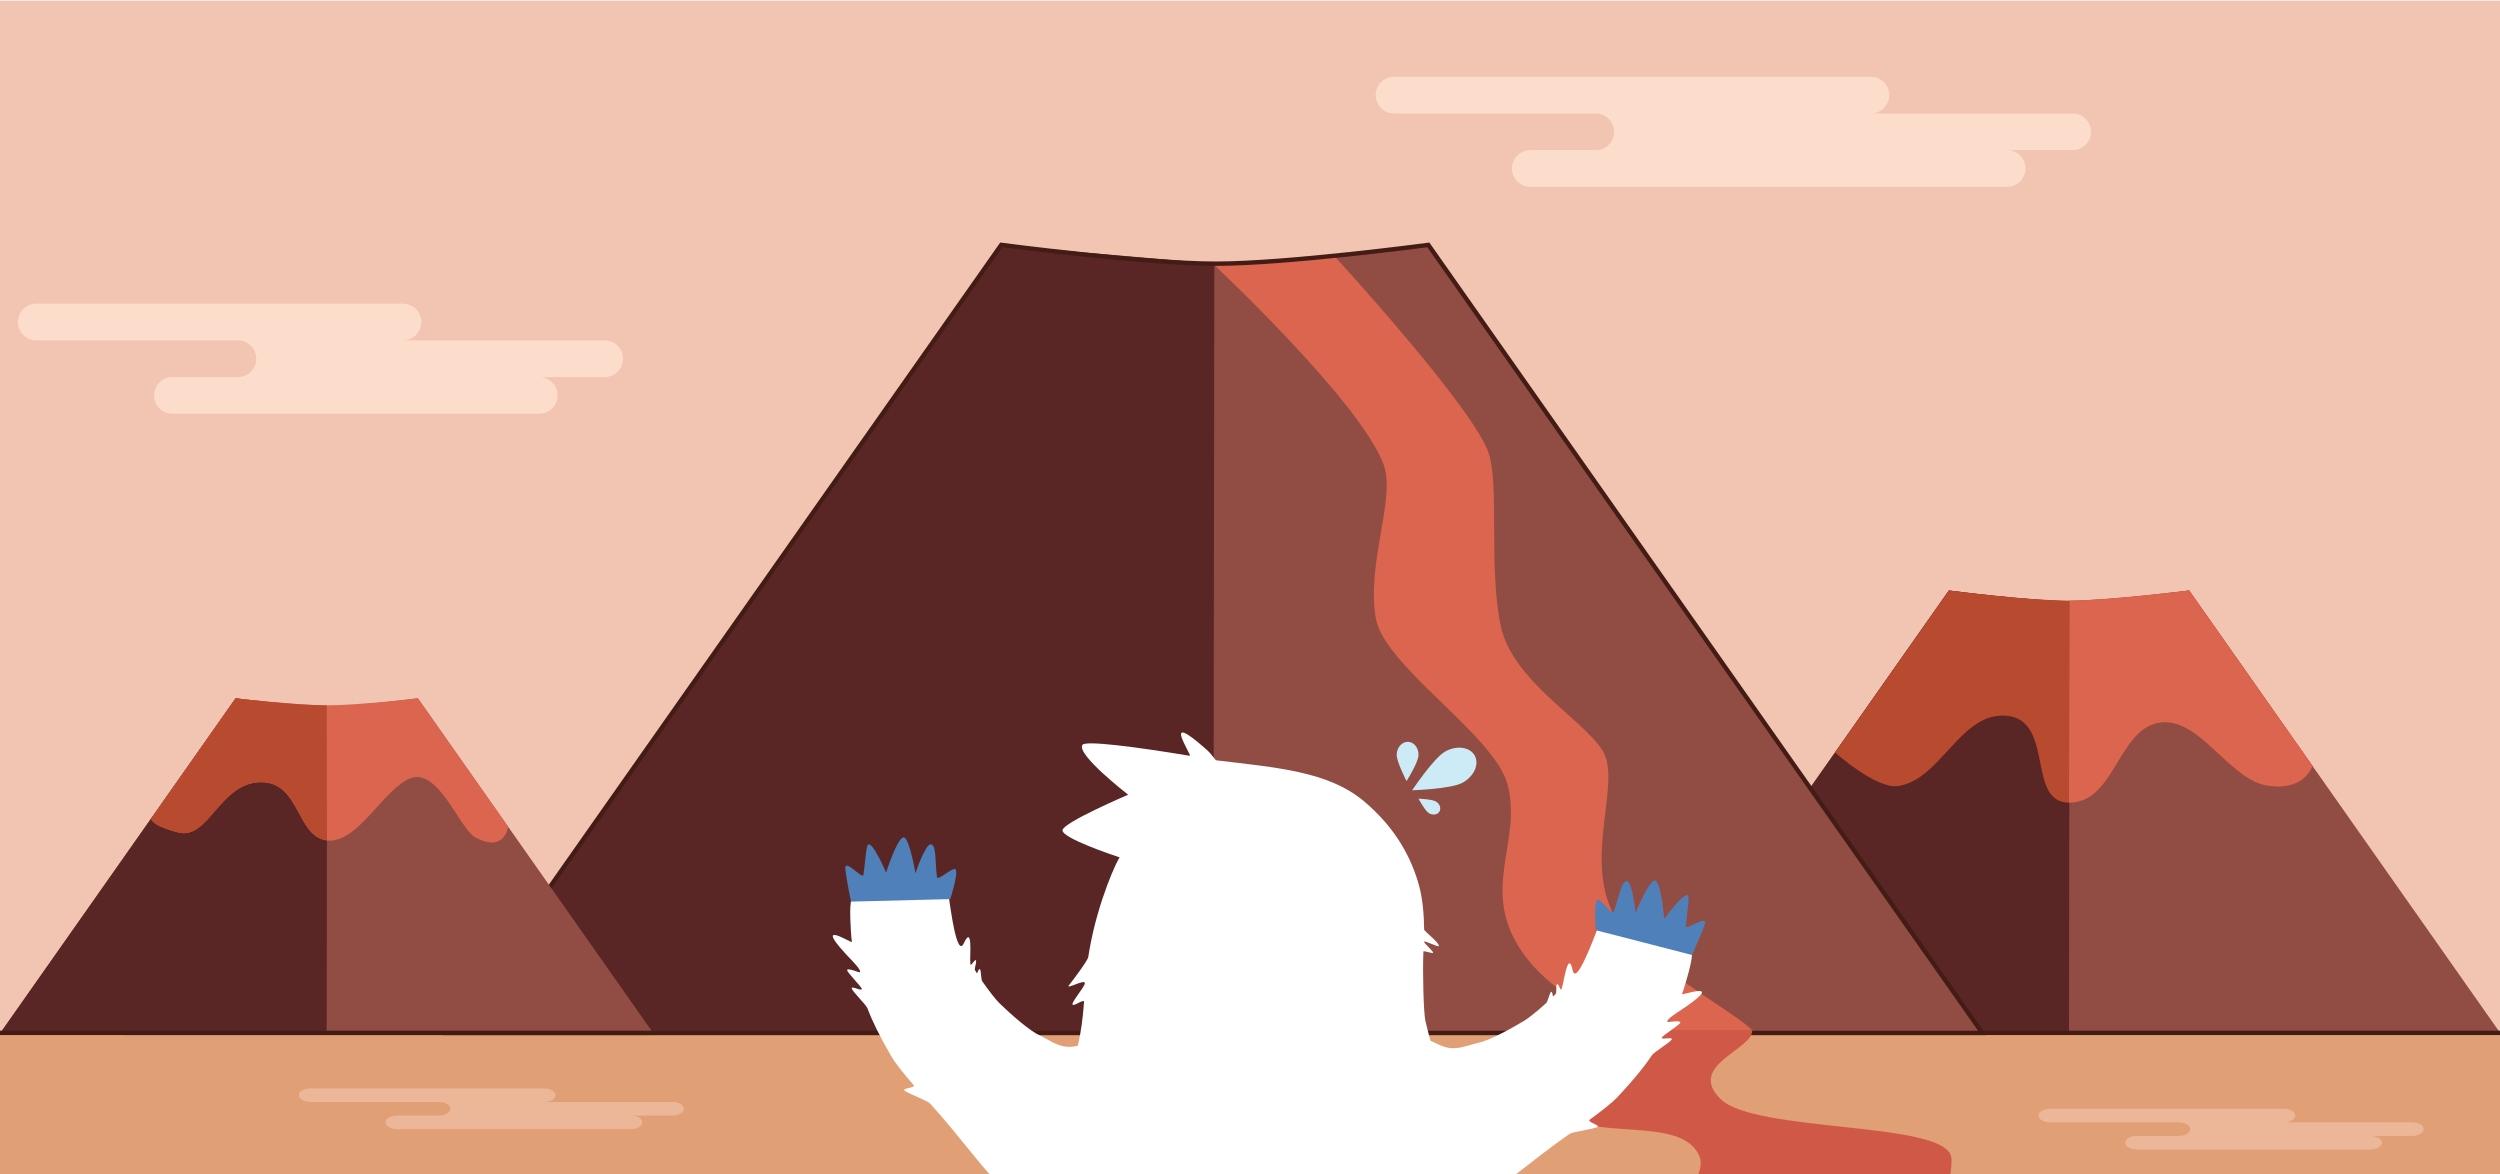
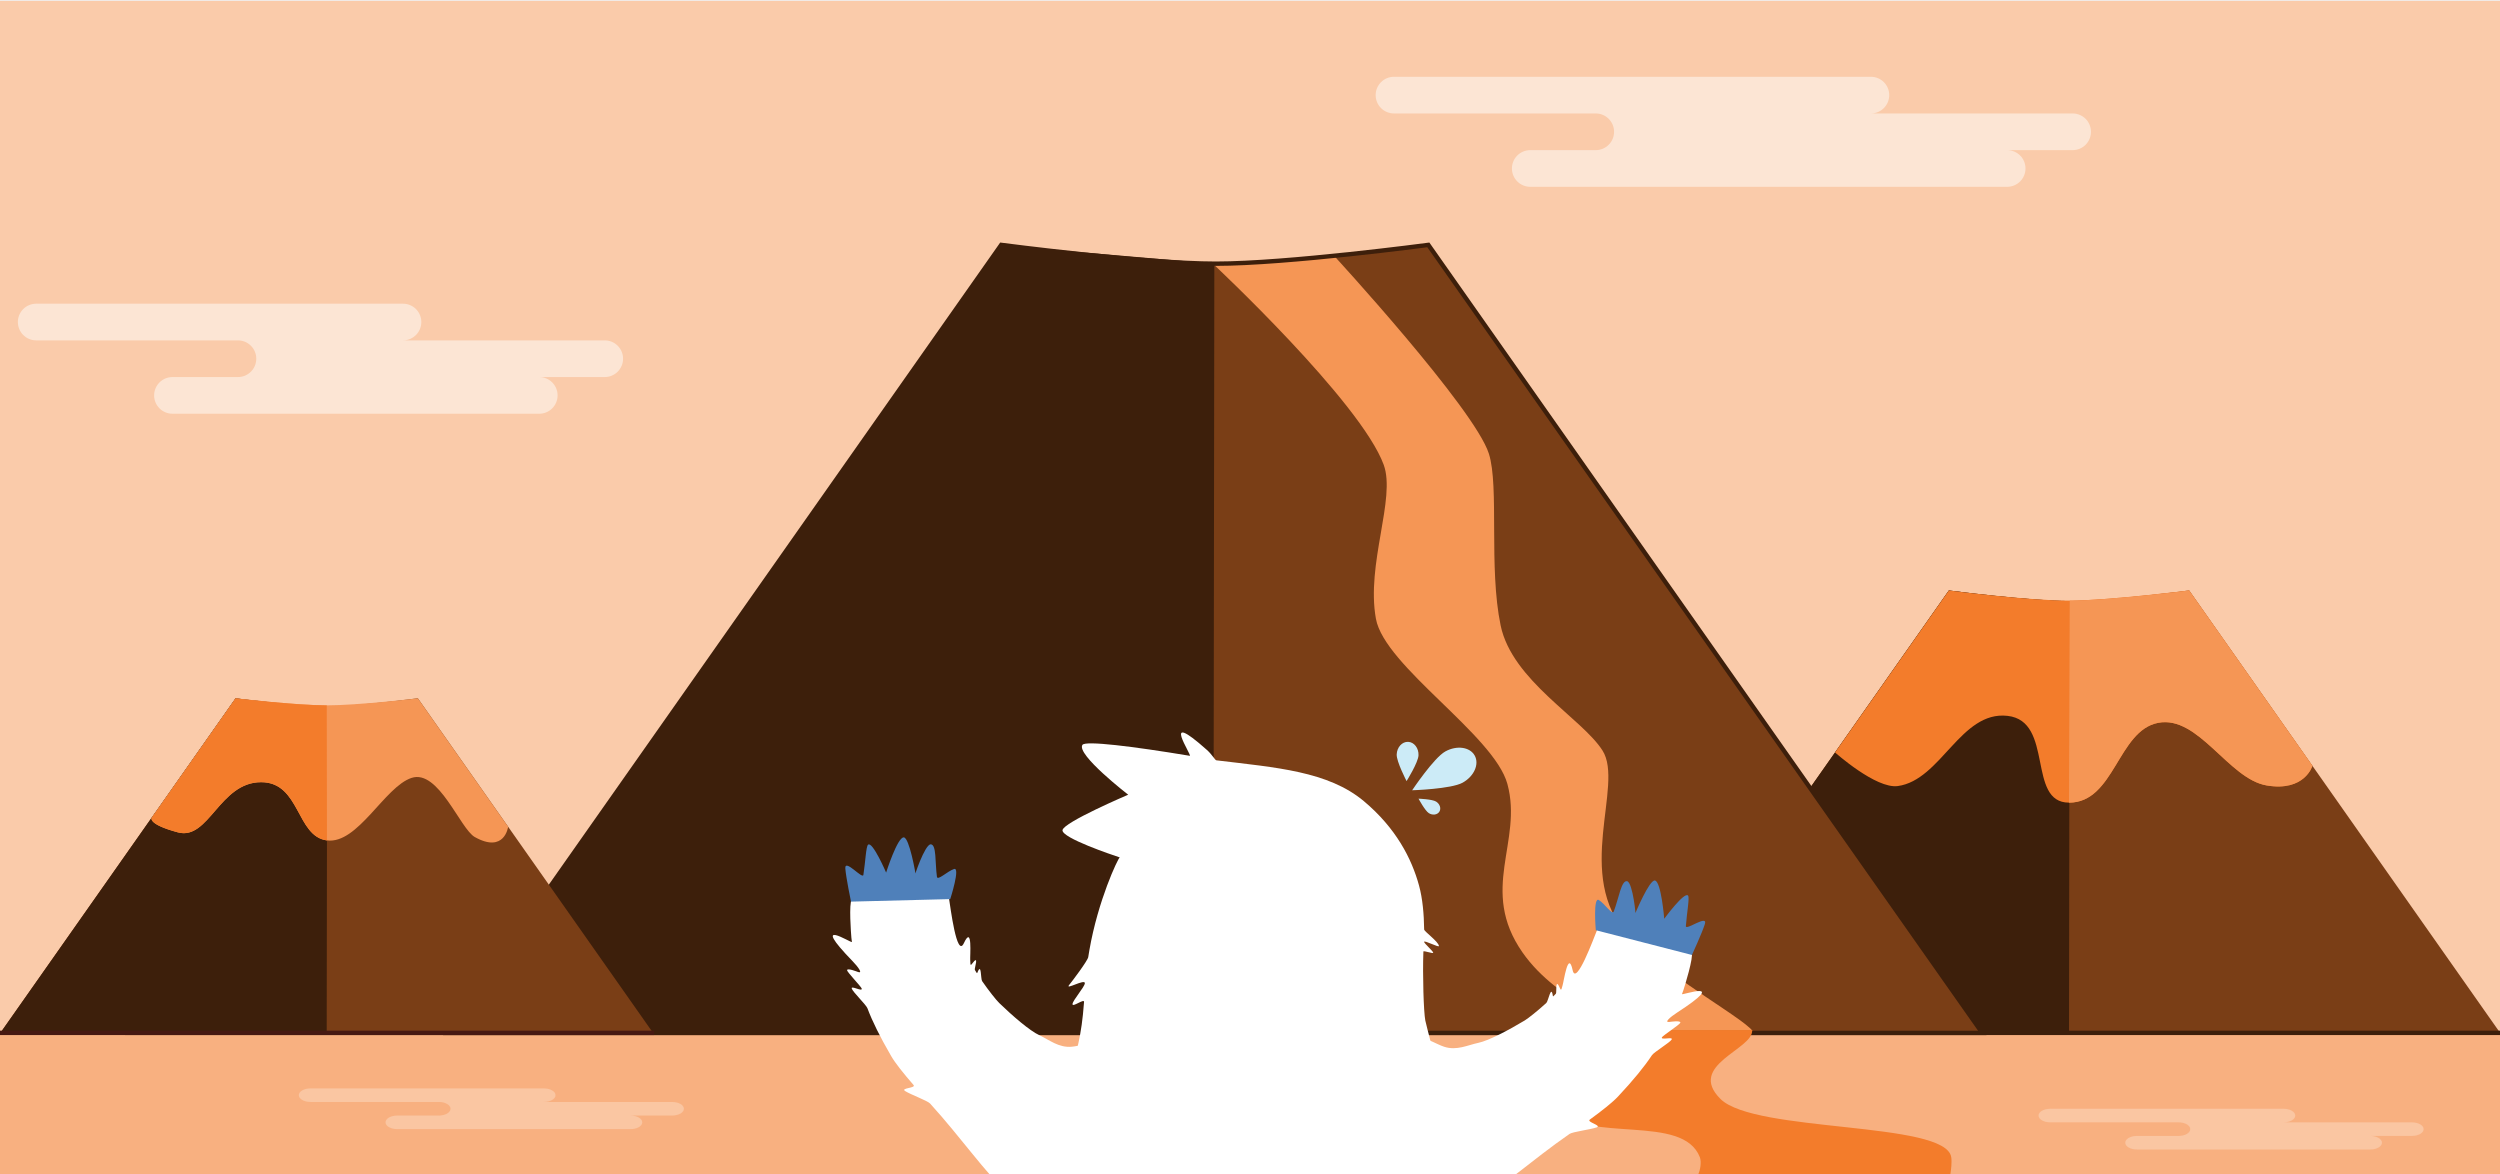
<svg xmlns="http://www.w3.org/2000/svg" version="1.1" id="Layer_1" x="0px" y="0px" viewBox="0 0 1704 800" enable-background="new 0 0 1704 800" xml:space="preserve">
  <style>
#Cloud_1 {animation: cloudDrift_1 200s linear infinite;}
#Cloud_2 {animation: cloudDrift_2 250s linear infinite;}

#Yeti_Arm-R {
    animation: yetiWave_right 0.5s linear infinite;
    transform-origin: 47% 97%;
    animation-delay: 0.4s;
}
#Yeti_Arm-L {
    animation: yetiWave_left 0.5s linear infinite;
    transform-origin: 50% 90%;
    animation-delay: 0.4s;
}
#Yeti_worry{animation: yetiWorry 1s linear infinite;}
    
#Volcano_small {animation: volcanoWiggle 0.2s linear 2;}
#Volcano_medium {animation: volcanoWiggle 0.2s linear 2;}
    
#smoke_r1 {animation: smokeRise 10s ease-out infinite; animation-delay: 1s;}
#smoke_r2 {animation: smokeRise 12s linear infinite; animation-delay: 2s;}
#smoke_r3 {animation: smokeRise 15s ease-out infinite; animation-delay: 3s;}
#smoke_r4 {animation: smokeRise 12s linear infinite; animation-delay; 5s;}

#smoke_l1 {animation: smokeRise 10s ease-out infinite; animation-delay: 1s;}
#smoke_l2 {animation: smokeRise 12s linear infinite; animation-delay: 2s;}
#smoke_l3 {animation: smokeRise 15s ease-out infinite; animation-delay: 3s;}
#smoke_l4 {animation: smokeRise 12s linear infinite; animation-delay; 5s;}
    
@keyframes cloudDrift_1{
    30% { opacity: 1; transform: translateX(1000px);}
    31% { opacity: 0; }
    60% { opacity: 0; transform: translateX(-1500px); }
    61% { opacity: 1; }
    100% { transform: translateX(0px); }
}
@keyframes cloudDrift_2{
    30% { opacity: 1; transform: translateX(2000px);}
    31% { opacity: 0; }
    90% { opacity: 0; transform: translateX(-700px); }
    91% { opacity: 1; }
    100% { transform: translateX(0px); }
}
@keyframes volcanoWiggle{
    25% { transform: translateX(10px); }
    75% { transform: translateX(-10px); }
    100% { transform: translateX(0); }    
}
@keyframes yetiWave_right {
    25% { transform: rotate(5deg); }
    75% { transform: rotate(-5deg); }
    100% { transform: rotate(0deg); }
}
@keyframes yetiWave_left {
    25% { transform: rotate(-5deg); }
    75% { transform: rotate(5deg); }
    100% { transform: rotate(0deg); }
}
@keyframes yetiWorry {
    45% {opacity: 1; transform: translate(5px, -8px);}
    46%  {transform: translate(5px, -8px);}
    55% {opacity: 0;}
    60% {opacity: 0, transform: translate(0, 0);}
    99% {opacity: 0;}
    100% {opacity: 1;}
}
    
@keyframes smokeRise{
    1% {opacity: 1; }
    70% { opacity: 0; }
    100% { opacity: 0; transform: translateY(-550px); }
}
</style>
  <g id="Background">
-     <rect x="-0.63" y="0.583" fill="#F2C4B2" width="1705.034" height="800.703" />
-     <polygon fill="#E19F75" points="1704.365,803.001 -0.72,802 -0.72,704 1704.659,704.105  " />
-     <path opacity="0.4" fill="#FCDDCC" d="M458.205,751.103h-87.5c4.393,0,7.955-2.073,7.955-4.629s-3.562-4.629-7.955-4.629H211.614   c-4.393,0-7.955,2.073-7.955,4.629s3.562,4.629,7.955,4.629h87.5c4.393,0,7.955,2.073,7.955,4.629s-3.561,4.629-7.955,4.629   h-28.398c-4.393,0-7.955,2.073-7.955,4.629s3.562,4.629,7.955,4.629h159.091c4.393,0,7.955-2.073,7.955-4.629   s-3.561-4.629-7.955-4.629h28.398c4.393,0,7.955-2.073,7.955-4.629S462.598,751.103,458.205,751.103z" />
-     <path opacity="0.4" fill="#FCDDCC" d="M1644.002,764.99h-87.5c4.393,0,7.955-2.073,7.955-4.629c0-2.556-3.562-4.629-7.955-4.629   h-159.091c-4.393,0-7.955,2.073-7.955,4.629c0,2.556,3.562,4.629,7.955,4.629h87.5c4.394,0,7.955,2.073,7.955,4.629   c0,2.556-3.561,4.629-7.955,4.629h-28.398c-4.393,0-7.954,2.073-7.954,4.629c0,2.556,3.562,4.629,7.954,4.629h159.091   c4.393,0,7.955-2.073,7.955-4.629c0-2.556-3.561-4.629-7.955-4.629h28.398c4.393,0,7.955-2.073,7.955-4.629   C1651.956,767.062,1648.395,764.99,1644.002,764.99z" />
+     <rect x="-0.63" y="0.583" fill="#facbaa" width="1705.034" height="800.703" />
+     <polygon fill="#f8b080" points="1704.365,803.001 -0.72,802 -0.72,704 1704.659,704.105  " />
+     <path opacity="0.4" fill="#fce5d4" d="M458.205,751.103h-87.5c4.393,0,7.955-2.073,7.955-4.629s-3.562-4.629-7.955-4.629H211.614   c-4.393,0-7.955,2.073-7.955,4.629s3.562,4.629,7.955,4.629h87.5c4.393,0,7.955,2.073,7.955,4.629s-3.561,4.629-7.955,4.629   h-28.398c-4.393,0-7.955,2.073-7.955,4.629s3.562,4.629,7.955,4.629h159.091c4.393,0,7.955-2.073,7.955-4.629   s-3.561-4.629-7.955-4.629h28.398c4.393,0,7.955-2.073,7.955-4.629S462.598,751.103,458.205,751.103z" />
+     <path opacity="0.4" fill="#fce5d4" d="M1644.002,764.99h-87.5c4.393,0,7.955-2.073,7.955-4.629c0-2.556-3.562-4.629-7.955-4.629   h-159.091c-4.393,0-7.955,2.073-7.955,4.629c0,2.556,3.562,4.629,7.955,4.629h87.5c4.394,0,7.955,2.073,7.955,4.629   c0,2.556-3.561,4.629-7.955,4.629h-28.398c-4.393,0-7.954,2.073-7.954,4.629c0,2.556,3.562,4.629,7.954,4.629h159.091   c4.393,0,7.955-2.073,7.955-4.629c0-2.556-3.561-4.629-7.955-4.629h28.398c4.393,0,7.955-2.073,7.955-4.629   C1651.956,767.062,1648.395,764.99,1644.002,764.99z" />
  </g>
-   <path id="Cloud_2" fill="#FCDDCC" d="M412.181,232h-137.5c6.903,0,12.5-5.597,12.5-12.5s-5.597-12.5-12.5-12.5h-250  c-6.903,0-12.5,5.597-12.5,12.5s5.597,12.5,12.5,12.5h137.5c6.904,0,12.5,5.597,12.5,12.5s-5.596,12.5-12.5,12.5h-44.626  c-6.903,0-12.5,5.597-12.5,12.5s5.597,12.5,12.5,12.5h250c6.904,0,12.5-5.597,12.5-12.5s-5.596-12.5-12.5-12.5h44.625  c6.903,0,12.5-5.597,12.5-12.5S419.084,232,412.181,232z" />
-   <path id="Cloud_1" fill="#FCDDCC" d="M1412.705,77.332h-137.5c6.903,0,12.5-5.597,12.5-12.5s-5.597-12.5-12.5-12.5H950.151  c-6.902,0-12.5,5.597-12.5,12.5c0,6.903,5.598,12.5,12.5,12.5h137.502c6.902,0,12.5,5.597,12.5,12.5s-5.598,12.5-12.5,12.5h-44.627  c-6.901,0-12.5,5.597-12.5,12.5s5.599,12.5,12.5,12.5h325.056c6.903,0,12.5-5.597,12.5-12.5s-5.597-12.5-12.5-12.5h44.625  c6.903,0,12.5-5.597,12.5-12.5S1419.61,77.332,1412.705,77.332z" />
-   <circle id="smoke_l1" fill="#E89D86" cx="171.632" cy="500" r="7.311" />
-   <circle id="smoke_l2" fill="#E89D86" cx="226.064" cy="500" r="7.134" />
-   <circle id="smoke_l3" fill="#E89D86" cx="190.085" cy="500" r="10.95" />
-   <circle id="smoke_l4" fill="#E89D86" cx="270.995" cy="500" r="7.134" />
-   <circle id="smoke_r1" fill="#E89D86" cx="1350.836" cy="450" r="9.487" />
-   <circle id="smoke_r2" fill="#E89D86" cx="1394.839" cy="450" r="9.258" />
-   <circle id="smoke_r3" fill="#E89D86" cx="1445.716" cy="450" r="14.21" />
-   <circle id="smoke_r4" fill="#E89D86" cx="1472.821" cy="450" r="9.258" />
+   <path id="Cloud_2" fill="#fce5d4" d="M412.181,232h-137.5c6.903,0,12.5-5.597,12.5-12.5s-5.597-12.5-12.5-12.5h-250  c-6.903,0-12.5,5.597-12.5,12.5s5.597,12.5,12.5,12.5h137.5c6.904,0,12.5,5.597,12.5,12.5s-5.596,12.5-12.5,12.5h-44.626  c-6.903,0-12.5,5.597-12.5,12.5s5.597,12.5,12.5,12.5h250c6.904,0,12.5-5.597,12.5-12.5s-5.596-12.5-12.5-12.5h44.625  c6.903,0,12.5-5.597,12.5-12.5S419.084,232,412.181,232z" />
+   <path id="Cloud_1" fill="#fce5d4" d="M1412.705,77.332h-137.5c6.903,0,12.5-5.597,12.5-12.5s-5.597-12.5-12.5-12.5H950.151  c-6.902,0-12.5,5.597-12.5,12.5c0,6.903,5.598,12.5,12.5,12.5h137.502c6.902,0,12.5,5.597,12.5,12.5s-5.598,12.5-12.5,12.5h-44.627  c-6.901,0-12.5,5.597-12.5,12.5s5.599,12.5,12.5,12.5h325.056c6.903,0,12.5-5.597,12.5-12.5s-5.597-12.5-12.5-12.5h44.625  c6.903,0,12.5-5.597,12.5-12.5S1419.61,77.332,1412.705,77.332z" />
+   <circle id="smoke_l1" fill="#f8b080" cx="171.632" cy="500" r="7.311" />
+   <circle id="smoke_l2" fill="#f8b080" cx="226.064" cy="500" r="7.134" />
+   <circle id="smoke_l3" fill="#f8b080" cx="190.085" cy="500" r="10.95" />
+   <circle id="smoke_l4" fill="#f8b080" cx="270.995" cy="500" r="7.134" />
+   <circle id="smoke_r1" fill="#f8b080" cx="1350.836" cy="450" r="9.487" />
+   <circle id="smoke_r2" fill="#f8b080" cx="1394.839" cy="450" r="9.258" />
+   <circle id="smoke_r3" fill="#f8b080" cx="1445.716" cy="450" r="14.21" />
+   <circle id="smoke_r4" fill="#f8b080" cx="1472.821" cy="450" r="9.258" />
  <g id="Volcano_medium">
-     <path fill="#914D43" d="M1492.115,402.462l65.261,92.84l147.142,209.322h-294.284h-294.284l147.142-209.322l65.264-92.843   c0,0,54.973,7.211,82.271,7.211S1492.115,402.462,1492.115,402.462z" />
-     <path fill="#5A2625" d="M1410.235,704.624h-294.284l147.142-209.322l65.264-92.843c0,0,54.973,7.211,82.271,7.211L1410.235,704.624   z" />
-     <path fill="#B84A30" d="M1492.115,402.462l65.261,92.84l18.765,26.694c0,0-5.198,17.798-31.208,13.357   c-26.01-4.44-46.423-48-73.954-42.671c-27.531,5.329-29.715,54.401-60.744,54.401c-28.909,0-9.964-55.605-41.935-59.158   c-31.972-3.552-45.208,43.808-74.793,47.855c-14.85,2.031-42.756-22.921-42.756-22.921l12.342-17.558l65.264-92.843   c0,0,55.081,7.081,82.379,6.934C1437.709,409.248,1492.115,402.462,1492.115,402.462z" />
-     <path fill="#DC654F" d="M1410.736,409.393c26.973-0.145,81.38-6.931,81.38-6.931l65.261,92.84l18.765,26.694   c0,0-5.198,17.798-31.208,13.357c-26.01-4.44-46.423-48-73.954-42.671c-27.531,5.329-29.715,54.401-60.744,54.401L1410.736,409.393   z" />
+     <path fill="#7a3e16" d="M1492.115,402.462l65.261,92.84l147.142,209.322h-294.284h-294.284l147.142-209.322l65.264-92.843   c0,0,54.973,7.211,82.271,7.211S1492.115,402.462,1492.115,402.462z" />
+     <path fill="#3d1f0b" d="M1410.235,704.624h-294.284l147.142-209.322l65.264-92.843c0,0,54.973,7.211,82.271,7.211L1410.235,704.624   z" />
+     <path fill="#f37c2b" d="M1492.115,402.462l65.261,92.84l18.765,26.694c0,0-5.198,17.798-31.208,13.357   c-26.01-4.44-46.423-48-73.954-42.671c-27.531,5.329-29.715,54.401-60.744,54.401c-28.909,0-9.964-55.605-41.935-59.158   c-31.972-3.552-45.208,43.808-74.793,47.855c-14.85,2.031-42.756-22.921-42.756-22.921l12.342-17.558l65.264-92.843   c0,0,55.081,7.081,82.379,6.934C1437.709,409.248,1492.115,402.462,1492.115,402.462z" />
+     <path fill="#f59655" d="M1410.736,409.393c26.973-0.145,81.38-6.931,81.38-6.931l65.261,92.84l18.765,26.694   c0,0-5.198,17.798-31.208,13.357c-26.01-4.44-46.423-48-73.954-42.671c-27.531,5.329-29.715,54.401-60.744,54.401L1410.736,409.393   z" />
  </g>
  <g id="Volcano_large">
-     <line id="Ground_x5F_line" fill="none" stroke="#431C15" stroke-width="3" stroke-miterlimit="10" x1="85.283" y1="704" x2="1704.78" y2="704" />
-     <path fill="#914D43" d="M973.552,166.919l116.012,165.037l261.567,372.102H827.997H304.862L566.43,331.956l116.016-165.043   c0,0,97.723,12.819,146.25,12.819S973.552,166.919,973.552,166.919z" />
-     <polygon fill="#5A2625" points="826.996,704.337 303.861,704.337 565.429,332.236 681.445,167.193 827.695,179.732  " />
-     <path fill="#DC654F" d="M1195.359,704.337c-0.62-7.142-58.7-37.419-85.744-66.9c-37.28-40.64-2.355-102.24-17.322-125.842   c-13.978-22.045-61.58-47.599-69.45-85.235c-8.256-39.481-0.874-94.809-8.042-117.183   C1004.92,278.33,909.15,174.177,909.15,174.177s-22.823,2.248-36.57,3.339c-19.324,1.533-45.886,2.216-45.886,2.216   s100.893,94.303,116.471,137.144c8.341,22.939-12.126,67.57-5.336,104.888c5.891,32.378,80.564,79.294,89.611,112.588   c10.748,39.555-19.639,71.99,10.34,114.886c24.34,34.826,70.605,48.014,70.605,55.099H1195.359z" />
-     <path fill="none" stroke="#431C15" stroke-width="3" stroke-miterlimit="10" d="M973.552,166.919l116.012,165.037l261.567,372.102   H827.997H304.862L566.43,331.956l116.016-165.043c0,0,97.723,12.819,146.25,12.819S973.552,166.919,973.552,166.919z" />
-     <path fill="#CF5946" d="M1107.289,702.096c0,15.813-71.374,30.463-48.006,54.001c23.368,23.538,87.629,2.702,99.313,32.593   c1.338,3.423,0.209,8.872-1.074,11.873h171.824c0.516-3.086,1.14-8.545,0.614-11.873c-3.895-24.634-133.901-16.43-157.269-39.627   c-23.368-23.197,22.715-33.81,21.573-46.967H1107.289z" />
+     <line id="Ground_x5F_line" fill="none" stroke="#3d1f0b" stroke-width="3" stroke-miterlimit="10" x1="85.283" y1="704" x2="1704.78" y2="704" />
+     <path fill="#7a3e16" d="M973.552,166.919l116.012,165.037l261.567,372.102H827.997H304.862L566.43,331.956l116.016-165.043   c0,0,97.723,12.819,146.25,12.819S973.552,166.919,973.552,166.919z" />
+     <polygon fill="#3d1f0b" points="826.996,704.337 303.861,704.337 565.429,332.236 681.445,167.193 827.695,179.732  " />
+     <path fill="#f59655" d="M1195.359,704.337c-0.62-7.142-58.7-37.419-85.744-66.9c-37.28-40.64-2.355-102.24-17.322-125.842   c-13.978-22.045-61.58-47.599-69.45-85.235c-8.256-39.481-0.874-94.809-8.042-117.183   C1004.92,278.33,909.15,174.177,909.15,174.177s-22.823,2.248-36.57,3.339c-19.324,1.533-45.886,2.216-45.886,2.216   s100.893,94.303,116.471,137.144c8.341,22.939-12.126,67.57-5.336,104.888c5.891,32.378,80.564,79.294,89.611,112.588   c10.748,39.555-19.639,71.99,10.34,114.886c24.34,34.826,70.605,48.014,70.605,55.099H1195.359z" />
+     <path fill="none" stroke="#3d1f0b" stroke-width="3" stroke-miterlimit="10" d="M973.552,166.919l116.012,165.037l261.567,372.102   H827.997H304.862L566.43,331.956l116.016-165.043c0,0,97.723,12.819,146.25,12.819S973.552,166.919,973.552,166.919z" />
+     <path fill="#f37c2b" d="M1107.289,702.096c0,15.813-71.374,30.463-48.006,54.001c23.368,23.538,87.629,2.702,99.313,32.593   c1.338,3.423,0.209,8.872-1.074,11.873h171.824c0.516-3.086,1.14-8.545,0.614-11.873c-3.895-24.634-133.901-16.43-157.269-39.627   c-23.368-23.197,22.715-33.81,21.573-46.967H1107.289z" />
  </g>
  <g id="Volcano_small">
-     <path fill="#914D43" d="M284.783,475.932l49.497,70.414l111.599,158.759H222.681H-0.518l111.599-158.759l49.499-70.417   c0,0,41.694,5.469,62.398,5.469S284.783,475.932,284.783,475.932z" />
-     <path fill="#5A2625" d="M222.681,705.166H-0.518l111.599-158.759l49.499-70.417c0,0,41.694,5.469,62.398,5.469L222.681,705.166z" />
-     <path fill="#DC654F" d="M222.857,572.828c-21.062-2.721-18.087-39.689-44.888-39.689c-28.374,0-35.626,39.88-56.704,34.206   c-21.078-5.674-17.833-10.002-17.833-10.002l7.688-10.937l49.499-70.417c0,0,41.396,4.786,62.1,4.787   c21.045,0.001,62.102-4.784,62.102-4.784l49.497,70.414l12.025,17.106c0,0-2.36,18.383-22.7,7.03   c-10.001-5.582-24.709-46.375-43.12-40.328C262.113,536.262,243.919,575.549,222.857,572.828z" />
-     <path fill="#B84A30" d="M222.857,572.828c-21.062-2.721-18.087-39.689-44.888-39.689c-28.374,0-35.626,39.88-56.704,34.206   c-21.078-5.674-17.833-10.002-17.833-10.002l7.688-10.937l49.499-70.417c0,0,41.396,4.786,62.1,4.787L222.857,572.828z" />
+     <path fill="#7a3e16" d="M284.783,475.932l49.497,70.414l111.599,158.759H222.681H-0.518l111.599-158.759l49.499-70.417   c0,0,41.694,5.469,62.398,5.469S284.783,475.932,284.783,475.932z" />
+     <path fill="#3d1f0b" d="M222.681,705.166H-0.518l111.599-158.759l49.499-70.417c0,0,41.694,5.469,62.398,5.469L222.681,705.166z" />
+     <path fill="#f59655" d="M222.857,572.828c-21.062-2.721-18.087-39.689-44.888-39.689c-28.374,0-35.626,39.88-56.704,34.206   c-21.078-5.674-17.833-10.002-17.833-10.002l7.688-10.937l49.499-70.417c0,0,41.396,4.786,62.1,4.787   c21.045,0.001,62.102-4.784,62.102-4.784l49.497,70.414l12.025,17.106c0,0-2.36,18.383-22.7,7.03   c-10.001-5.582-24.709-46.375-43.12-40.328C262.113,536.262,243.919,575.549,222.857,572.828z" />
+     <path fill="#f37c2b" d="M222.857,572.828c-21.062-2.721-18.087-39.689-44.888-39.689c-28.374,0-35.626,39.88-56.704,34.206   c-21.078-5.674-17.833-10.002-17.833-10.002l7.688-10.937l49.499-70.417c0,0,41.396,4.786,62.1,4.787L222.857,572.828z" />
  </g>
  <g id="Yeti_Arm-L">
    <path fill="#FFFFFF" d="M748.978,711.276c-7.912-0.724-12.338,1.592-18.425,2.17c-8.951,0.85-15.457-4.753-22.079-7.811   c-6.622-3.058-18.332-13.206-27.431-22.007c-2.009-1.943-7.077-8.322-11.643-14.916c-1.052-1.52-0.334-13.221-3.245-5.691   c-0.251,0.649-0.527-0.015-0.878-0.585c-0.281-0.457-0.554-0.908-0.816-1.351c-0.526-0.887,3.453-11.515-2.128-3.915   c-1.166,1.589-0.884-1.191-1.03-2.594c-0.263-2.516,1.757-24.774-4.358-11.665c-4.851,10.399-9.136-24.845-10.102-30.521   c-1.252-7.358,0.104-6.008-9.316-7.788c-10.336-1.953-41.368-11.143-56.917,8.304c-2.146,2.684-0.524,23.848-0.309,26.172   c0.06,0.652,0.179,1.659,0.352,2.956c0.172,1.29-29.784-18.146,0.582,13.226c3.709,3.832,7.005,8.435,3.66,7.276   c-0.576-0.199-7.585-3.029-7.53-1.195c0.037,1.241,9.706,11.274,9.997,12.492c0.559,2.344-7.529-2.376-6.807-0.021   c0.702,2.292,9.781,11.018,10.68,13.405c3.425,9.102,8.43,19.195,16.168,32.577c2.788,4.822,8.347,11.769,15.269,19.737   c1.917,2.206-9.146,1.963-5.727,4.135c3.865,2.456,15.221,6.54,17.01,8.504c20.756,22.796,39.58,49.622,50.531,58.206   c17.169,15.341,77.629,19.336,77.629,19.336s12.93-32.835,17.504-54.881C784.191,752.786,761.873,712.456,748.978,711.276z" />
    <path fill="#4F80BA" d="M647.684,612.824c0,0,7.116-22.084,2.567-20.509c-4.674,1.618-11.237,8.224-11.641,5.278   c-1.327-9.654-0.198-22.064-4.246-22.102c-4.008-0.038-11.821,23.295-10.312,20.144c0,0-4.189-24.76-8.053-24.882   c-4.345-0.137-12.017,24-12.017,24s-9.283-21.6-12.307-19.004c-1.414,1.214-1.774,11.48-3.187,20.552   c-0.523,3.357-12.874-11.465-12.309-4.261c0.499,6.365,3.861,22.51,3.861,22.51L647.684,612.824z" />
  </g>
  <g id="Yeti_Arm-R">
    <path fill="#FFFFFF" d="M966.871,707.207c7.873,1.072,11.665,4.324,17.466,6.254c8.531,2.839,16.13-1.159,23.269-2.651   c7.14-1.492,20.83-8.75,31.674-15.282c2.394-1.442,8.766-6.519,14.696-11.919c1.367-1.244,3.296-12.808,4.441-4.817   c0.099,0.688,0.517,0.103,0.987-0.373c0.377-0.382,0.743-0.76,1.099-1.133c0.711-0.747-0.778-11.997,2.953-3.336   c0.78,1.81,1.129-0.962,1.587-2.296c0.822-2.393,3.853-24.536,6.867-10.388c2.391,11.223,14.484-22.158,16.701-27.471   c2.873-6.888,1.248-5.878,10.827-5.496c10.51,0.419,42.814-1.565,53.597,20.879c1.488,3.097-4.847,23.356-5.579,25.572   c-0.205,0.622-0.547,1.577-1.008,2.802c-0.458,1.218,33.099-10.991-3.539,12.757c-4.475,2.9-8.721,6.646-5.201,6.268   c0.606-0.065,8.072-1.247,7.606,0.527c-0.315,1.201-11.991,8.805-12.548,9.927c-1.071,2.159,7.87-0.624,6.638,1.509   c-1.199,2.076-12.007,8.538-13.418,10.663c-5.383,8.1-12.526,16.811-23.073,28.112c-3.8,4.072-10.778,9.593-19.313,15.802   c-2.363,1.719,8.471,3.968,4.652,5.316c-4.318,1.525-16.302,2.953-18.486,4.465c-25.347,17.551-49.716,39.461-62.316,45.365   c-20.177,11.092-79.988,1.401-79.988,1.401s-5.223-34.901-4.727-57.41C923.233,739.745,954.041,705.46,966.871,707.207z" />
    <path fill="#4F80BA" d="M1087.694,634.029c0,0-1.972-23.118,2.107-20.562c4.191,2.626,9.102,10.538,10.158,7.758   c3.462-9.109,5.15-21.455,9.103-20.583c3.914,0.863,6.286,25.355,5.523,21.946c0,0,9.645-23.186,13.437-22.437   c4.265,0.842,6.318,26.086,6.318,26.086s13.899-18.963,16.262-15.754c1.105,1.5-0.85,11.585-1.512,20.743   c-0.245,3.389,15.121-8.279,12.952-1.387c-1.916,6.09-8.819,21.067-8.819,21.067L1087.694,634.029z" />
  </g>
  <path id="Yeti_body" fill="#FFFFFF" d="M979.92,734.48c-1.797-15.532-7.396-33.578-8.431-38.913c-1.138-5.868-1.896-30.744-1.31-46.971  c0.034-0.929,6.67,1.701,6.696,0.76c0.027-0.934-6.226-6.428-6.208-7.371c0.028-1.405,10.259,4.187,10.104,2.776  c-0.328-3.007-10.051-9.837-10.07-11.252c-0.14-10.403-1.022-20.88-3.49-29.934c-4.986-18.288-15.658-39.115-37.588-57.494  c-24.341-20.398-59.742-22.918-100.49-27.833c-1.039-0.125-2.839-3.823-6.505-7.088c-32.649-29.084-9.585,4.344-11.7,3.993  c-38.781-6.44-71.094-10.447-73.137-7.453c-4.416,6.473,31.196,33.974,31.196,33.974s-44.29,18.874-44.785,24.189  c-0.495,5.315,34.194,16.951,39.008,18.542c-1.333,0.928-14.779,29.291-20.67,63.136c-0.278,1.599-0.544,3.209-0.796,4.826  c-0.394,2.519-11.339,16.967-12.973,18.942c-3.27,3.952,11.022-4.496,10.662-1.091c-0.285,2.699-8.176,11.473-8.41,14.127  c-0.231,2.623,8.048-3.982,7.861-1.434c-1.828,24.799-4.785,30.005-9.943,55.935c-2.259,11.356-3.228,37.198-3.624,61.154H725v24  h257v-24h-0.58C984.328,771.459,981.697,749.838,979.92,734.48z" />
  <g id="Yeti_worry">
    <path id="Sweat_x5F_large_1_" fill="#CCEBF7" d="M985.111,512.199c7.813-4.335,16.789-3.085,20.05,2.791s-0.429,14.154-8.242,18.49   c-7.813,4.335-34.398,5.17-34.398,5.17S977.298,516.534,985.111,512.199z" />
    <path id="Sweat_x5F_medium_1_" fill="#CCEBF7" d="M951.984,514.226c0.192-4.902,3.677-8.746,7.785-8.585   c4.107,0.161,7.281,4.265,7.089,9.168c-0.192,4.902-8.137,17.589-8.137,17.589S951.792,519.128,951.984,514.226z" />
    <path id="Sweat_x5F_small_1_" fill="#CCEBF7" d="M978.824,546.347c2.603,1.623,3.611,4.708,2.251,6.889   c-1.36,2.181-4.573,2.633-7.177,1.01c-2.603-1.623-7.032-9.87-7.032-9.87S976.221,544.723,978.824,546.347z" />
  </g>
-   <line id="Ground_front" fill="none" stroke="#431C15" stroke-width="3" stroke-miterlimit="10" x1="445.879" y1="704" x2="-0.22" y2="704" />
+   <line id="Ground_front" fill="none" stroke="#471912" stroke-width="3" stroke-miterlimit="10" x1="445.879" y1="704" x2="-0.22" y2="704" />
</svg>
